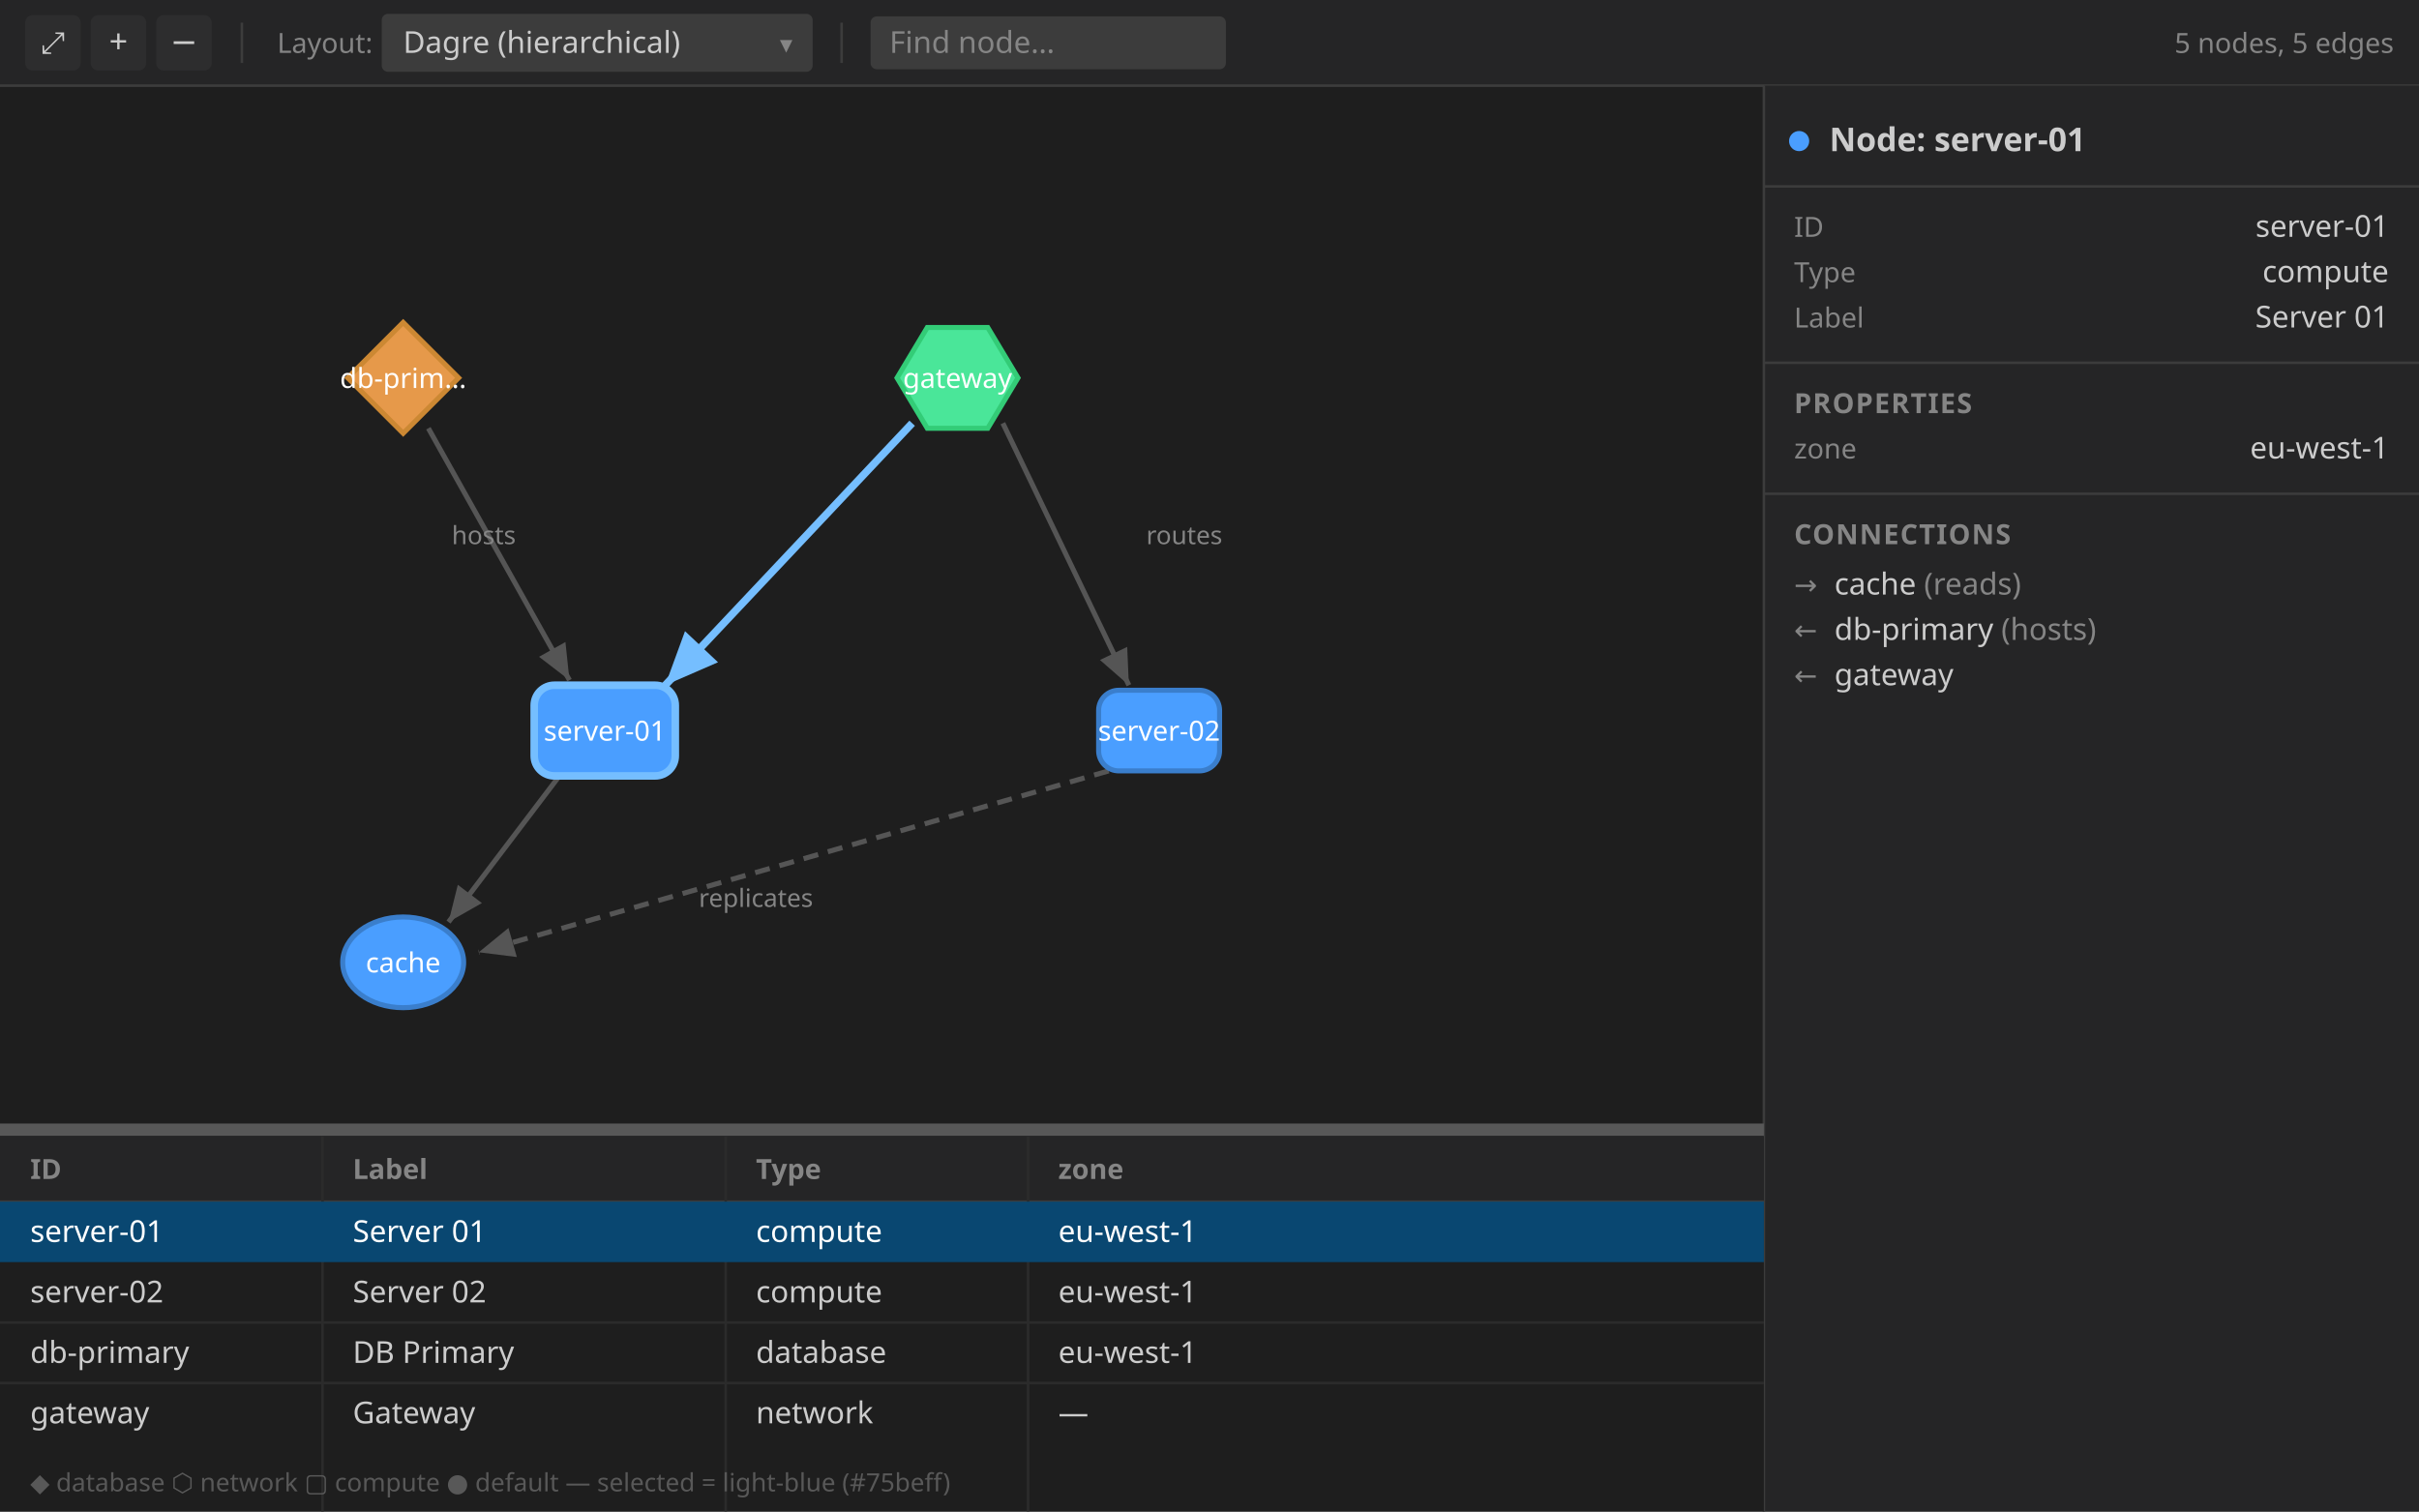
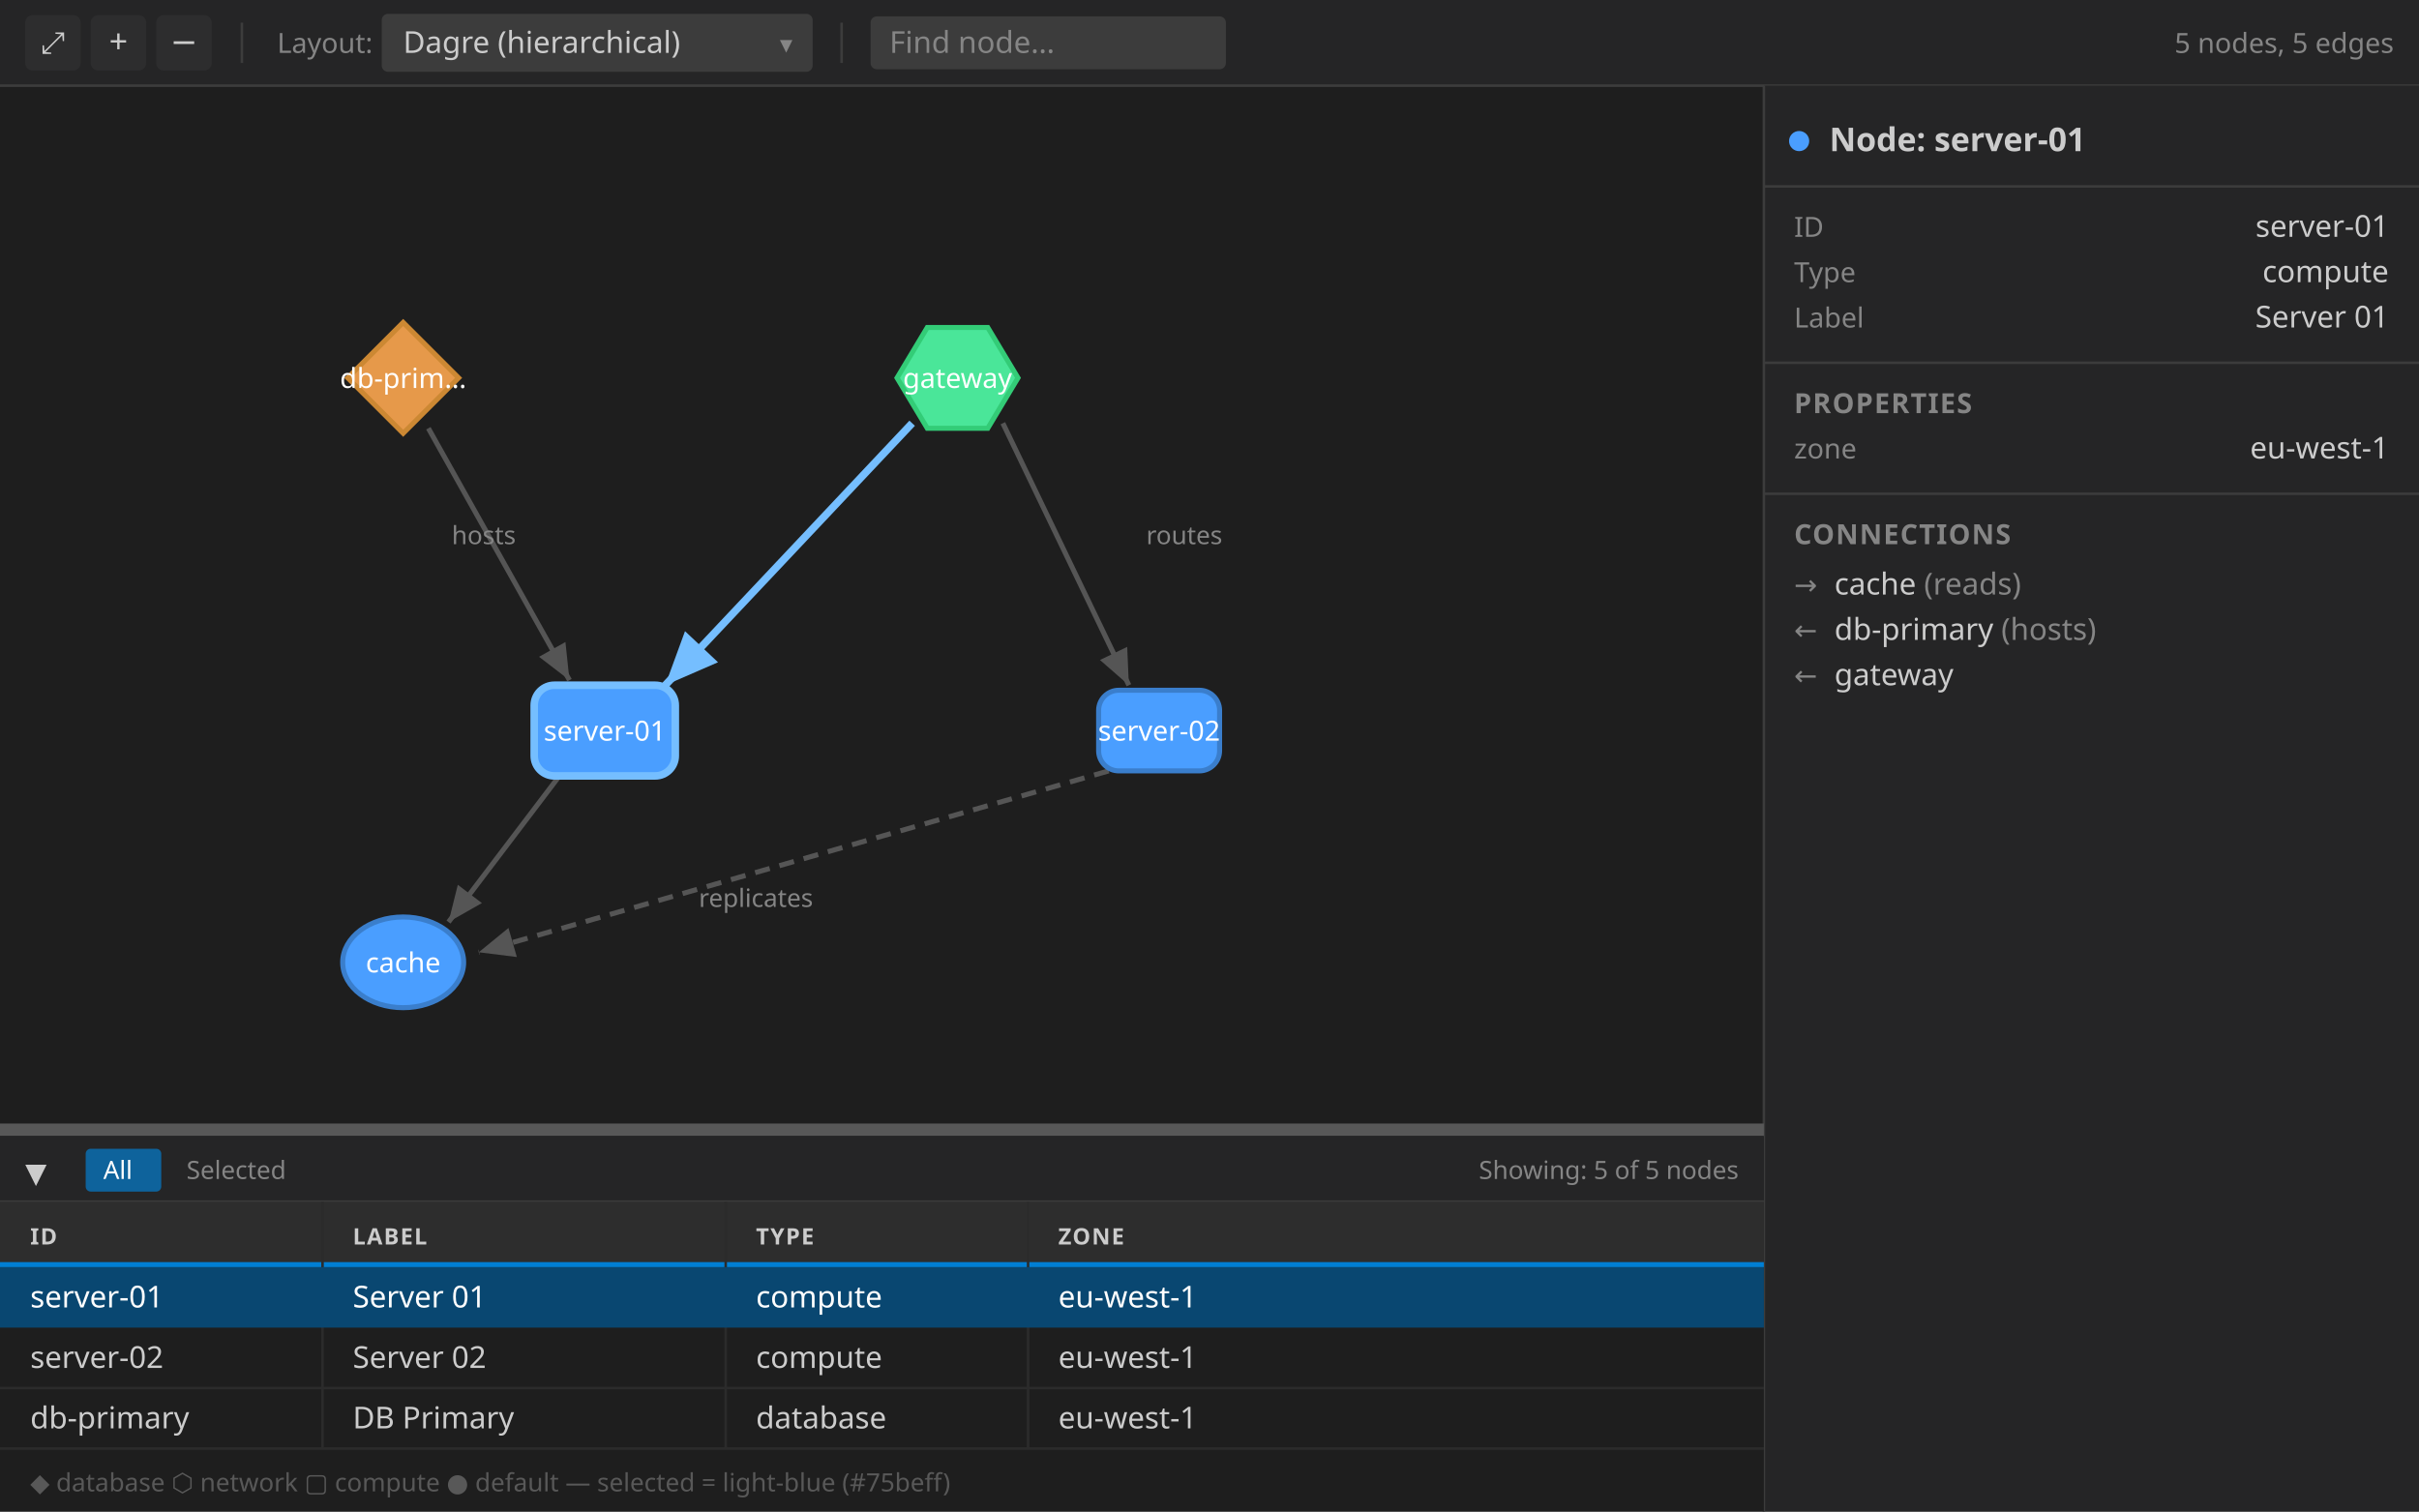
<svg xmlns="http://www.w3.org/2000/svg" width="960" height="600" viewBox="0 0 960 600" font-family="'Segoe UI', system-ui, sans-serif">
  <defs>
    <marker id="arrow" markerWidth="9" markerHeight="9" refX="7" refY="3" orient="auto">
      <path d="M0,0 L7,3 L0,6 Z" fill="#555555" />
    </marker>
    <marker id="arrowSel" markerWidth="9" markerHeight="9" refX="7" refY="3" orient="auto">
      <path d="M0,0 L7,3 L0,6 Z" fill="#75beff" />
    </marker>
  </defs>
  <rect x="0" y="0" width="960" height="600" fill="#1e1e1e" />
  <rect x="0" y="0" width="960" height="34" fill="#252526" />
  <line x1="0" y1="34" x2="960" y2="34" stroke="#3c3c3c" stroke-width="1" />
  <rect x="10" y="6" width="22" height="22" rx="3" fill="#2d2d2e" />
  <text x="21" y="21" fill="#cccccc" font-size="12" text-anchor="middle">⤢</text>
  <rect x="36" y="6" width="22" height="22" rx="3" fill="#2d2d2e" />
  <text x="47" y="21" fill="#cccccc" font-size="13" text-anchor="middle">+</text>
  <rect x="62" y="6" width="22" height="22" rx="3" fill="#2d2d2e" />
  <text x="73" y="21" fill="#cccccc" font-size="13" text-anchor="middle">−</text>
  <line x1="96" y1="9" x2="96" y2="25" stroke="#3c3c3c" stroke-width="1" />
  <text x="110" y="21" fill="#858585" font-size="11">Layout:</text>
  <rect x="152" y="6" width="170" height="22" rx="2" fill="#3c3c3c" stroke="#3c3c3c" />
  <text x="160" y="21" fill="#cccccc" font-size="12">Dagre (hierarchical)</text>
  <text x="312" y="21" fill="#858585" font-size="10" text-anchor="middle">▾</text>
  <line x1="334" y1="9" x2="334" y2="25" stroke="#3c3c3c" stroke-width="1" />
  <rect x="346" y="7" width="140" height="20" rx="2" fill="#3c3c3c" stroke="#3c3c3c" />
  <text x="353" y="21" fill="#858585" font-size="12">Find node…</text>
  <text x="950" y="21" fill="#858585" font-size="11" text-anchor="end">5 nodes, 5 edges</text>
  <rect x="700" y="34" width="260" height="566" fill="#252526" />
  <line x1="700" y1="34" x2="700" y2="600" stroke="#3c3c3c" stroke-width="1" />
  <circle cx="714" cy="56" r="4" fill="#4a9eff" />
  <text x="726" y="60" fill="#cccccc" font-size="13" font-weight="600">Node: server-01</text>
  <line x1="700" y1="74" x2="960" y2="74" stroke="#3c3c3c" stroke-width="1" />
  <text x="712" y="94" fill="#858585" font-size="11">ID</text>
  <text x="948" y="94" fill="#cccccc" font-size="12" text-anchor="end">server-01</text>
  <text x="712" y="112" fill="#858585" font-size="11">Type</text>
  <text x="948" y="112" fill="#cccccc" font-size="12" text-anchor="end">compute</text>
  <text x="712" y="130" fill="#858585" font-size="11">Label</text>
  <text x="948" y="130" fill="#cccccc" font-size="12" text-anchor="end">Server 01</text>
  <line x1="700" y1="144" x2="960" y2="144" stroke="#3c3c3c" stroke-width="1" />
  <text x="712" y="164" fill="#858585" font-size="11" font-weight="600" letter-spacing="0.5">PROPERTIES</text>
  <text x="712" y="182" fill="#858585" font-size="11">zone</text>
  <text x="948" y="182" fill="#cccccc" font-size="12" text-anchor="end">eu-west-1</text>
  <line x1="700" y1="196" x2="960" y2="196" stroke="#3c3c3c" stroke-width="1" />
  <text x="712" y="216" fill="#858585" font-size="11" font-weight="600" letter-spacing="0.5">CONNECTIONS</text>
  <text x="712" y="236" fill="#858585" font-size="11">→</text>
  <text x="728" y="236" fill="#cccccc" font-size="12">cache <tspan fill="#858585">(reads)</tspan>
  </text>
  <text x="712" y="254" fill="#858585" font-size="11">←</text>
  <text x="728" y="254" fill="#cccccc" font-size="12">db-primary <tspan fill="#858585">(hosts)</tspan>
  </text>
  <text x="712" y="272" fill="#858585" font-size="11">←</text>
  <text x="728" y="272" fill="#cccccc" font-size="12">gateway</text>
  <line x1="170" y1="170" x2="226" y2="270" stroke="#555555" stroke-width="2" marker-end="url(#arrow)" />
  <line x1="362" y1="168" x2="264" y2="272" stroke="#75beff" stroke-width="3" marker-end="url(#arrowSel)" />
  <line x1="398" y1="168" x2="448" y2="272" stroke="#555555" stroke-width="2" marker-end="url(#arrow)" />
  <line x1="222" y1="308" x2="178" y2="366" stroke="#555555" stroke-width="2" marker-end="url(#arrow)" />
  <line x1="440" y1="306" x2="190" y2="378" stroke="#555555" stroke-width="2" stroke-dasharray="6 4" marker-end="url(#arrow)" />
  <text x="192" y="216" fill="#858585" font-size="10" text-anchor="middle">hosts</text>
  <text x="470" y="216" fill="#858585" font-size="10" text-anchor="middle">routes</text>
  <text x="300" y="360" fill="#858585" font-size="10" text-anchor="middle">replicates</text>
  <polygon points="160,128 182,150 160,172 138,150" fill="#e6994a" stroke="#cc8833" stroke-width="2" />
  <text x="160" y="154" fill="#ffffff" font-size="11" text-anchor="middle">db-prim…</text>
  <polygon points="368,130 392,130 404,150 392,170 368,170 356,150" fill="#4ae699" stroke="#33cc77" stroke-width="2" />
  <text x="380" y="154" fill="#ffffff" font-size="11" text-anchor="middle">gateway</text>
  <rect x="212" y="272" width="56" height="36" rx="8" fill="#75beff" opacity="0.15" />
  <rect x="212" y="272" width="56" height="36" rx="8" fill="#4a9eff" stroke="#75beff" stroke-width="3" />
  <text x="240" y="294" fill="#ffffff" font-size="11" text-anchor="middle">server-01</text>
  <rect x="436" y="274" width="48" height="32" rx="8" fill="#4a9eff" stroke="#3a7ecc" stroke-width="2" />
  <text x="460" y="294" fill="#ffffff" font-size="11" text-anchor="middle">server-02</text>
  <ellipse cx="160" cy="382" rx="24" ry="18" fill="#4a9eff" stroke="#3a7ecc" stroke-width="2" />
  <text x="160" y="386" fill="#ffffff" font-size="11" text-anchor="middle">cache</text>
  <rect x="0" y="446" width="700" height="5" fill="#585858" />
  <rect x="0" y="451" width="700" height="149" fill="#1e1e1e" />
  <rect x="0" y="451" width="700" height="26" fill="#252526" />
  <line x1="0" y1="477" x2="700" y2="477" stroke="#3c3c3c" stroke-width="1" />
-   <text x="12" y="468" fill="#858585" font-size="11" font-weight="600">ID</text>
-   <text x="140" y="468" fill="#858585" font-size="11" font-weight="600">Label</text>
-   <text x="300" y="468" fill="#858585" font-size="11" font-weight="600">Type</text>
-   <text x="420" y="468" fill="#858585" font-size="11" font-weight="600">zone</text>
-   <line x1="128" y1="451" x2="128" y2="600" stroke="#2b2b2b" stroke-width="1" />
-   <line x1="288" y1="451" x2="288" y2="600" stroke="#2b2b2b" stroke-width="1" />
-   <line x1="408" y1="451" x2="408" y2="600" stroke="#2b2b2b" stroke-width="1" />
-   <rect x="0" y="477" width="700" height="24" fill="#094771" />
-   <text x="12" y="493" fill="#ffffff" font-size="12">server-01</text>
-   <text x="140" y="493" fill="#ffffff" font-size="12">Server 01</text>
-   <text x="300" y="493" fill="#ffffff" font-size="12">compute</text>
-   <text x="420" y="493" fill="#ffffff" font-size="12">eu-west-1</text>
-   <text x="12" y="517" fill="#cccccc" font-size="12">server-02</text>
-   <text x="140" y="517" fill="#cccccc" font-size="12">Server 02</text>
-   <text x="300" y="517" fill="#cccccc" font-size="12">compute</text>
-   <text x="420" y="517" fill="#cccccc" font-size="12">eu-west-1</text>
-   <line x1="0" y1="525" x2="700" y2="525" stroke="#2b2b2b" stroke-width="1" />
-   <text x="12" y="541" fill="#cccccc" font-size="12">db-primary</text>
-   <text x="140" y="541" fill="#cccccc" font-size="12">DB Primary</text>
-   <text x="300" y="541" fill="#cccccc" font-size="12">database</text>
-   <text x="420" y="541" fill="#cccccc" font-size="12">eu-west-1</text>
-   <line x1="0" y1="549" x2="700" y2="549" stroke="#2b2b2b" stroke-width="1" />
-   <text x="12" y="565" fill="#cccccc" font-size="12">gateway</text>
-   <text x="140" y="565" fill="#cccccc" font-size="12">Gateway</text>
-   <text x="300" y="565" fill="#cccccc" font-size="12">network</text>
-   <text x="420" y="565" fill="#cccccc" font-size="12">—</text>
+   <text x="10" y="471" font-size="17" fill="#cccccc">▾</text>
+   <rect x="34" y="456" width="30" height="17" rx="2" fill="#0e639c" />
+   <text x="41" y="468" font-size="10" fill="#ffffff">All</text>
+   <text x="74" y="468" font-size="10" fill="#858585">Selected</text>
+   <text x="690" y="468" font-size="10" fill="#858585" text-anchor="end">Showing: 5 of 5 nodes</text>
+   <rect x="0" y="477" width="700" height="26" fill="#2d2d2d" />
+   <rect x="0" y="501" width="700" height="2" fill="#007fd4" />
+   <text x="12" y="494" fill="#cccccc" font-size="9" font-weight="600" letter-spacing="0.5">ID</text>
+   <text x="140" y="494" fill="#cccccc" font-size="9" font-weight="600" letter-spacing="0.5">LABEL</text>
+   <text x="300" y="494" fill="#cccccc" font-size="9" font-weight="600" letter-spacing="0.5">TYPE</text>
+   <text x="420" y="494" fill="#cccccc" font-size="9" font-weight="600" letter-spacing="0.5">ZONE</text>
+   <line x1="128" y1="477" x2="128" y2="575" stroke="#2b2b2b" stroke-width="1" />
+   <line x1="288" y1="477" x2="288" y2="575" stroke="#2b2b2b" stroke-width="1" />
+   <line x1="408" y1="477" x2="408" y2="575" stroke="#2b2b2b" stroke-width="1" />
+   <rect x="0" y="503" width="700" height="24" fill="#094771" />
+   <text x="12" y="519" fill="#ffffff" font-size="12">server-01</text>
+   <text x="140" y="519" fill="#ffffff" font-size="12">Server 01</text>
+   <text x="300" y="519" fill="#ffffff" font-size="12">compute</text>
+   <text x="420" y="519" fill="#ffffff" font-size="12">eu-west-1</text>
+   <text x="12" y="543" fill="#cccccc" font-size="12">server-02</text>
+   <text x="140" y="543" fill="#cccccc" font-size="12">Server 02</text>
+   <text x="300" y="543" fill="#cccccc" font-size="12">compute</text>
+   <text x="420" y="543" fill="#cccccc" font-size="12">eu-west-1</text>
+   <line x1="0" y1="551" x2="700" y2="551" stroke="#2b2b2b" stroke-width="1" />
+   <text x="12" y="567" fill="#cccccc" font-size="12">db-primary</text>
+   <text x="140" y="567" fill="#cccccc" font-size="12">DB Primary</text>
+   <text x="300" y="567" fill="#cccccc" font-size="12">database</text>
+   <text x="420" y="567" fill="#cccccc" font-size="12">eu-west-1</text>
+   <line x1="0" y1="575" x2="700" y2="575" stroke="#2b2b2b" stroke-width="1" />
  <text x="12" y="592" fill="#585858" font-size="10">◆ database  ⬡ network  ▢ compute  ● default   — selected = light-blue (#75beff)</text>
</svg>
